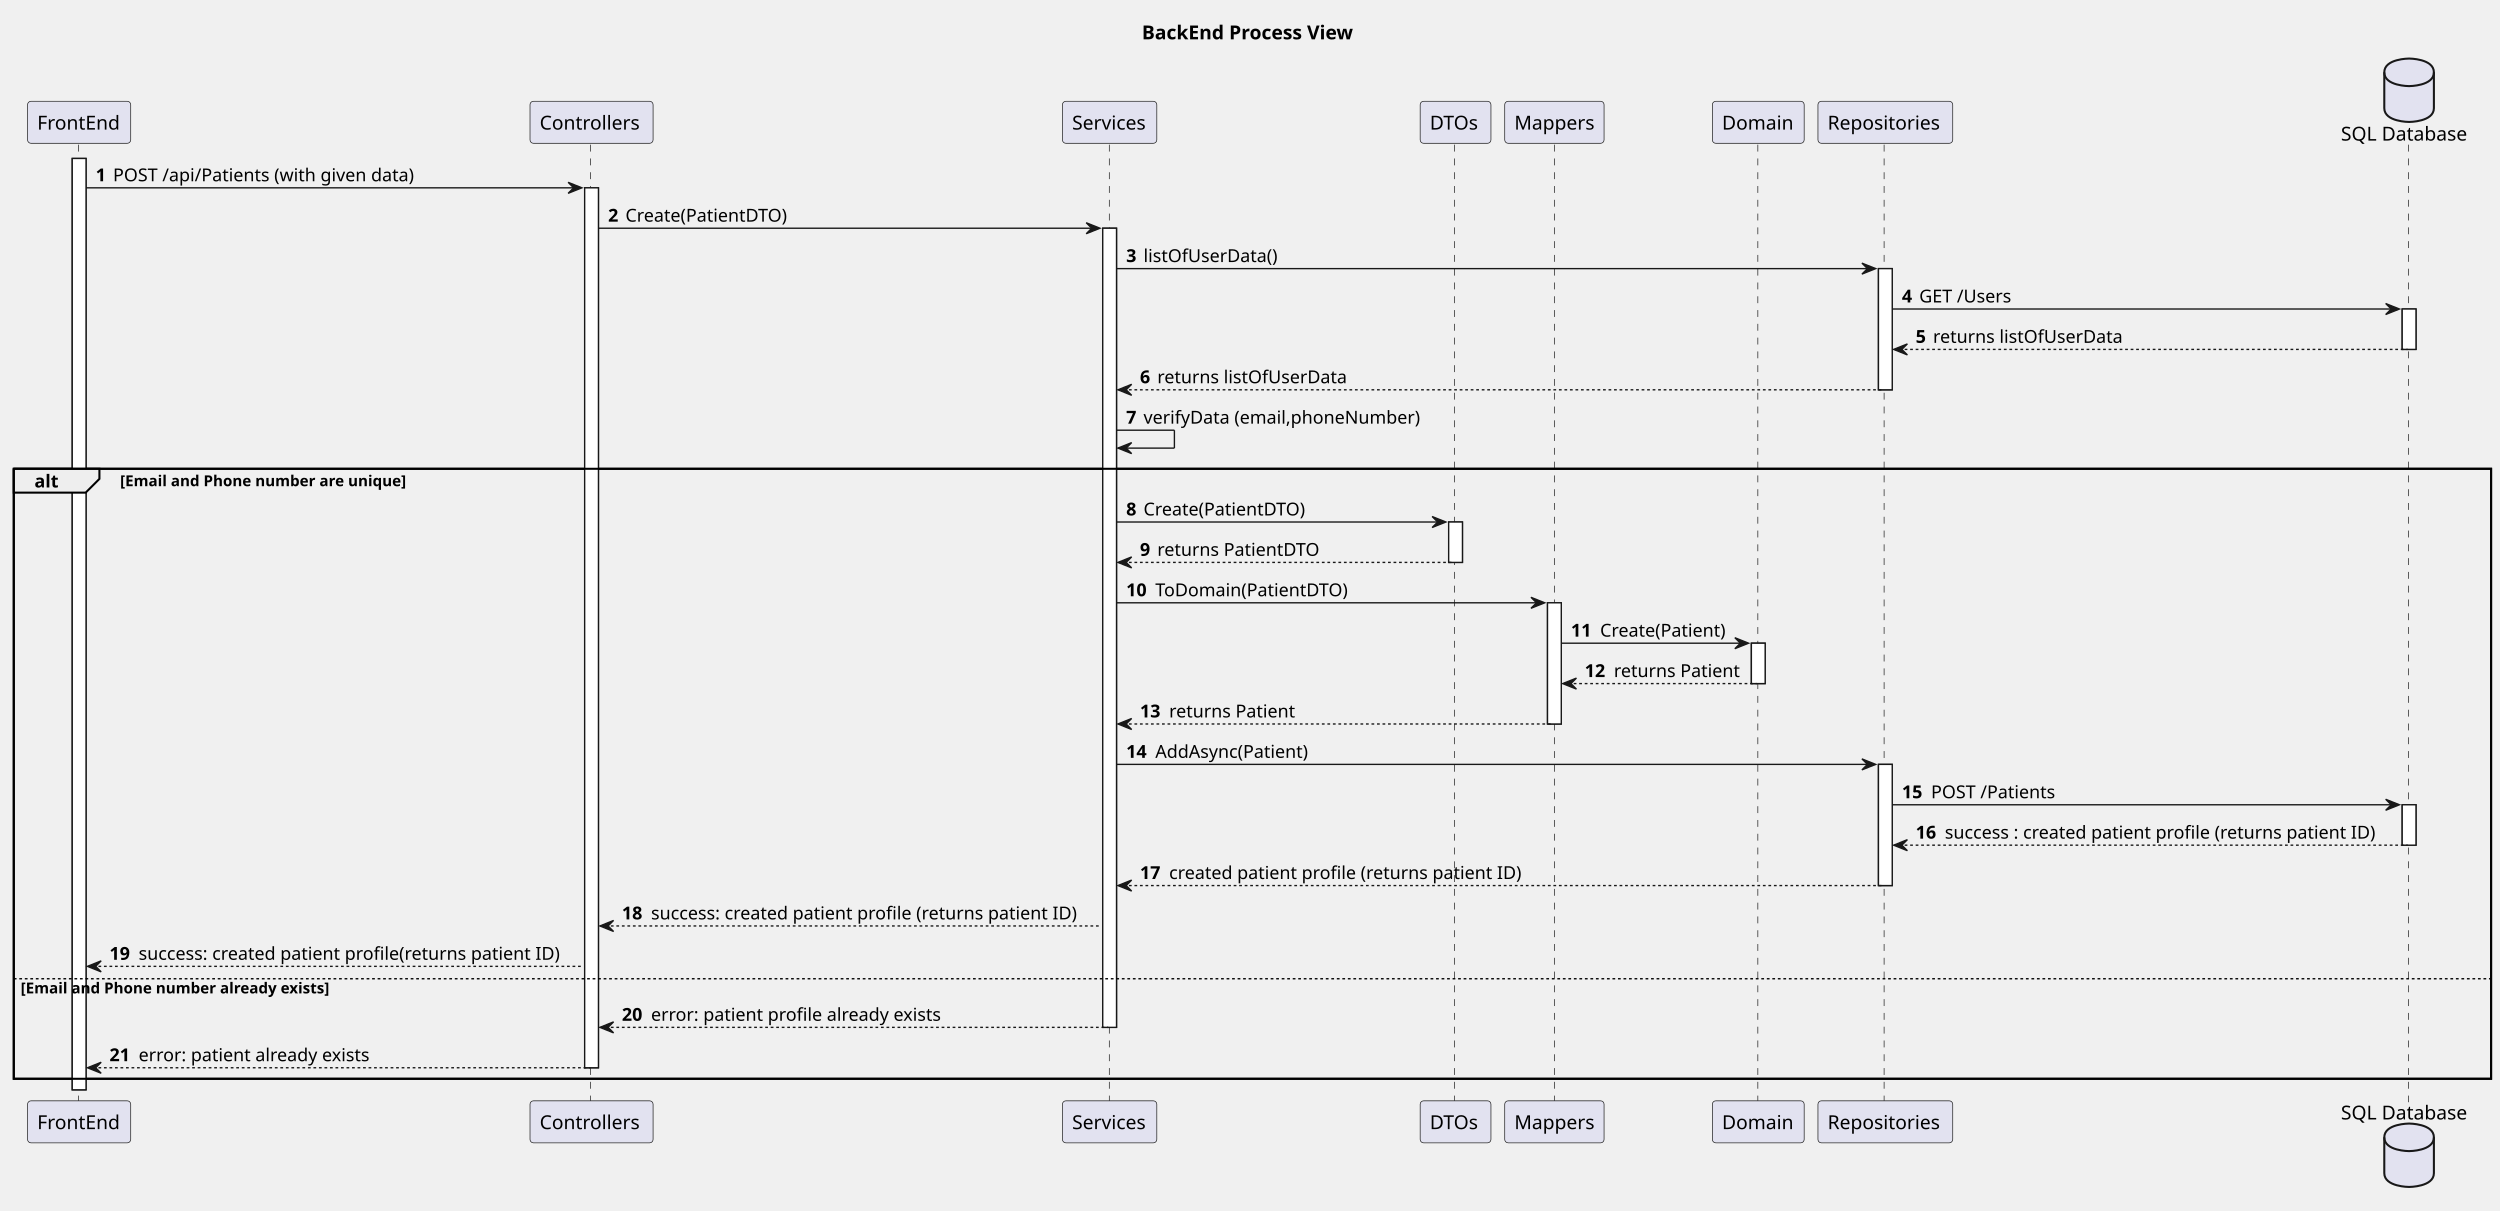
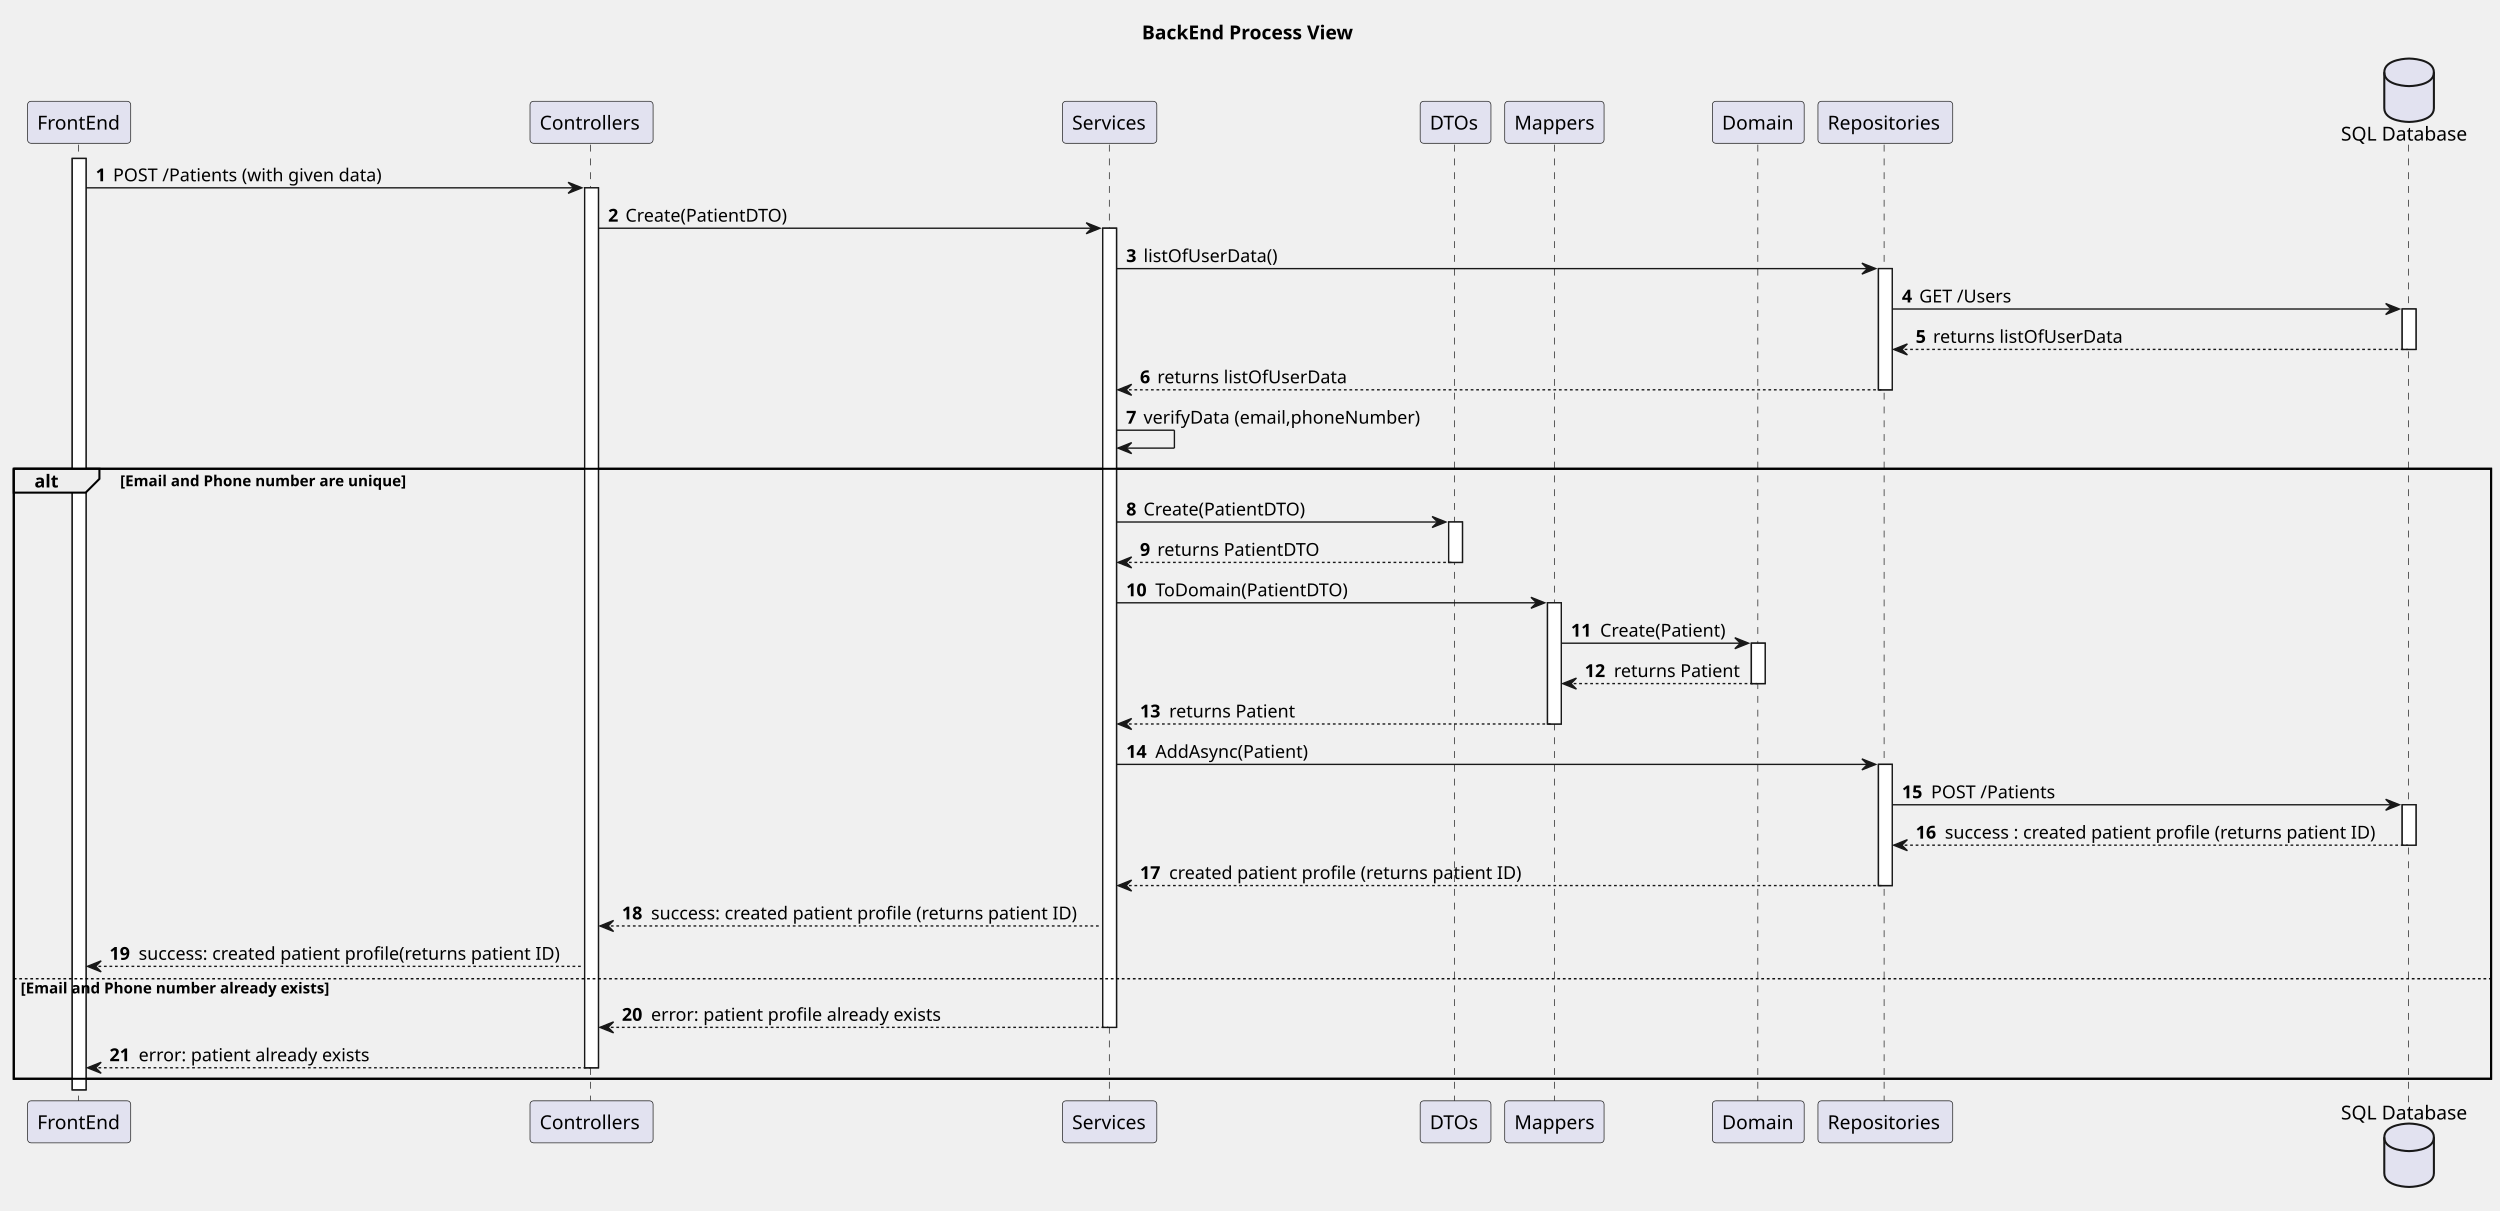
<svg xmlns="http://www.w3.org/2000/svg" contentStyleType="text/css" height="878px" preserveAspectRatio="none" style="width:1814px;height:878px;background:#FFFFFF;" version="1.1" viewBox="0 0 1814 878" width="1814px" zoomAndPan="magnify">
  <defs />
  <g>
    <text fill="#000000" font-family="sans-serif" font-size="14" font-weight="bold" lengthAdjust="spacing" textLength="159.462" x="828.531" y="28.535">BackEnd Process View</text>
    <rect fill="#FFFFFF" height="675.787" style="stroke:#181818;stroke-width:1.0;" width="10" x="52.423" y="114.977" />
    <rect fill="#FFFFFF" height="638.477" style="stroke:#181818;stroke-width:1.0;" width="10" x="424.228" y="136.287" />
    <rect fill="#FFFFFF" height="579.856" style="stroke:#181818;stroke-width:1.0;" width="10" x="800.145" y="165.598" />
    <rect fill="#FFFFFF" height="29.311" style="stroke:#181818;stroke-width:1.0;" width="10" x="1051.153" y="378.772" />
    <rect fill="#FFFFFF" height="87.932" style="stroke:#181818;stroke-width:1.0;" width="10" x="1122.868" y="437.393" />
    <rect fill="#FFFFFF" height="29.311" style="stroke:#181818;stroke-width:1.0;" width="10" x="1270.797" y="466.703" />
    <rect fill="#FFFFFF" height="87.932" style="stroke:#181818;stroke-width:1.0;" width="10" x="1363.006" y="194.908" />
    <rect fill="#FFFFFF" height="87.932" style="stroke:#181818;stroke-width:1.0;" width="10" x="1363.006" y="554.635" />
    <rect fill="#FFFFFF" height="29.311" style="stroke:#181818;stroke-width:1.0;" width="10" x="1743.037" y="224.219" />
    <rect fill="#FFFFFF" height="29.311" style="stroke:#181818;stroke-width:1.0;" width="10" x="1743.037" y="583.945" />
    <rect fill="none" height="442.613" style="stroke:#000000;stroke-width:1.5;" width="1797.524" x="10" y="340.15" />
    <line style="stroke:#181818;stroke-width:0.5;stroke-dasharray:5.0,5.0;" x1="57" x2="57" y1="104.977" y2="799.764" />
    <line style="stroke:#181818;stroke-width:0.5;stroke-dasharray:5.0,5.0;" x1="428.579" x2="428.579" y1="104.977" y2="799.764" />
    <line style="stroke:#181818;stroke-width:0.5;stroke-dasharray:5.0,5.0;" x1="804.911" x2="804.911" y1="104.977" y2="799.764" />
    <line style="stroke:#181818;stroke-width:0.5;stroke-dasharray:5.0,5.0;" x1="1055.477" x2="1055.477" y1="104.977" y2="799.764" />
    <line style="stroke:#181818;stroke-width:0.5;stroke-dasharray:5.0,5.0;" x1="1127.829" x2="1127.829" y1="104.977" y2="799.764" />
    <line style="stroke:#181818;stroke-width:0.5;stroke-dasharray:5.0,5.0;" x1="1275.485" x2="1275.485" y1="104.977" y2="799.764" />
    <line style="stroke:#181818;stroke-width:0.5;stroke-dasharray:5.0,5.0;" x1="1367.108" x2="1367.108" y1="104.977" y2="799.764" />
    <line style="stroke:#181818;stroke-width:0.5;stroke-dasharray:5.0,5.0;" x1="1747.549" x2="1747.549" y1="104.977" y2="799.764" />
    <rect fill="#E2E2F0" height="30.488" rx="2.5" ry="2.5" style="stroke:#181818;stroke-width:0.5;" width="74.847" x="20" y="73.488" />
    <text fill="#000000" font-family="sans-serif" font-size="14" lengthAdjust="spacing" textLength="60.847" x="27" y="94.023">FrontEnd</text>
    <rect fill="#E2E2F0" height="30.488" rx="2.5" ry="2.5" style="stroke:#181818;stroke-width:0.5;" width="74.847" x="20" y="798.764" />
    <text fill="#000000" font-family="sans-serif" font-size="14" lengthAdjust="spacing" textLength="60.847" x="27" y="819.299">FrontEnd</text>
    <rect fill="#E2E2F0" height="30.488" rx="2.5" ry="2.5" style="stroke:#181818;stroke-width:0.5;" width="89.298" x="384.579" y="73.488" />
    <text fill="#000000" font-family="sans-serif" font-size="14" lengthAdjust="spacing" textLength="75.298" x="391.579" y="94.023">Controllers</text>
    <rect fill="#E2E2F0" height="30.488" rx="2.5" ry="2.5" style="stroke:#181818;stroke-width:0.5;" width="89.298" x="384.579" y="798.764" />
    <text fill="#000000" font-family="sans-serif" font-size="14" lengthAdjust="spacing" textLength="75.298" x="391.579" y="819.299">Controllers</text>
    <rect fill="#E2E2F0" height="30.488" rx="2.5" ry="2.5" style="stroke:#181818;stroke-width:0.5;" width="68.469" x="770.911" y="73.488" />
    <text fill="#000000" font-family="sans-serif" font-size="14" lengthAdjust="spacing" textLength="54.469" x="777.911" y="94.023">Services</text>
    <rect fill="#E2E2F0" height="30.488" rx="2.5" ry="2.5" style="stroke:#181818;stroke-width:0.5;" width="68.469" x="770.911" y="798.764" />
    <text fill="#000000" font-family="sans-serif" font-size="14" lengthAdjust="spacing" textLength="54.469" x="777.911" y="819.299">Services</text>
    <rect fill="#E2E2F0" height="30.488" rx="2.5" ry="2.5" style="stroke:#181818;stroke-width:0.5;" width="51.352" x="1030.477" y="73.488" />
    <text fill="#000000" font-family="sans-serif" font-size="14" lengthAdjust="spacing" textLength="37.352" x="1037.477" y="94.023">DTOs</text>
    <rect fill="#E2E2F0" height="30.488" rx="2.5" ry="2.5" style="stroke:#181818;stroke-width:0.5;" width="51.352" x="1030.477" y="798.764" />
    <text fill="#000000" font-family="sans-serif" font-size="14" lengthAdjust="spacing" textLength="37.352" x="1037.477" y="819.299">DTOs</text>
    <rect fill="#E2E2F0" height="30.488" rx="2.5" ry="2.5" style="stroke:#181818;stroke-width:0.5;" width="72.078" x="1091.829" y="73.488" />
    <text fill="#000000" font-family="sans-serif" font-size="14" lengthAdjust="spacing" textLength="58.078" x="1098.829" y="94.023">Mappers</text>
    <rect fill="#E2E2F0" height="30.488" rx="2.5" ry="2.5" style="stroke:#181818;stroke-width:0.5;" width="72.078" x="1091.829" y="798.764" />
    <text fill="#000000" font-family="sans-serif" font-size="14" lengthAdjust="spacing" textLength="58.078" x="1098.829" y="819.299">Mappers</text>
    <rect fill="#E2E2F0" height="30.488" rx="2.5" ry="2.5" style="stroke:#181818;stroke-width:0.5;" width="66.623" x="1242.485" y="73.488" />
    <text fill="#000000" font-family="sans-serif" font-size="14" lengthAdjust="spacing" textLength="52.623" x="1249.485" y="94.023">Domain</text>
    <rect fill="#E2E2F0" height="30.488" rx="2.5" ry="2.5" style="stroke:#181818;stroke-width:0.5;" width="66.623" x="1242.485" y="798.764" />
    <text fill="#000000" font-family="sans-serif" font-size="14" lengthAdjust="spacing" textLength="52.623" x="1249.485" y="819.299">Domain</text>
    <rect fill="#E2E2F0" height="30.488" rx="2.5" ry="2.5" style="stroke:#181818;stroke-width:0.5;" width="97.795" x="1319.108" y="73.488" />
    <text fill="#000000" font-family="sans-serif" font-size="14" lengthAdjust="spacing" textLength="83.795" x="1326.108" y="94.023">Repositories</text>
    <rect fill="#E2E2F0" height="30.488" rx="2.5" ry="2.5" style="stroke:#181818;stroke-width:0.5;" width="97.795" x="1319.108" y="798.764" />
    <text fill="#000000" font-family="sans-serif" font-size="14" lengthAdjust="spacing" textLength="83.795" x="1326.108" y="819.299">Repositories</text>
    <text fill="#000000" font-family="sans-serif" font-size="14" lengthAdjust="spacing" textLength="92.976" x="1698.549" y="102.023">SQL Database</text>
    <path d="M1730.037,52.488 C1730.037,42.488 1748.037,42.488 1748.037,42.488 C1748.037,42.488 1766.037,42.488 1766.037,52.488 L1766.037,78.488 C1766.037,88.488 1748.037,88.488 1748.037,88.488 C1748.037,88.488 1730.037,88.488 1730.037,78.488 L1730.037,52.488 " fill="#E2E2F0" style="stroke:#181818;stroke-width:1.5;" />
    <path d="M1730.037,52.488 C1730.037,62.488 1748.037,62.488 1748.037,62.488 C1748.037,62.488 1766.037,62.488 1766.037,52.488 " fill="none" style="stroke:#181818;stroke-width:1.5;" />
    <text fill="#000000" font-family="sans-serif" font-size="14" lengthAdjust="spacing" textLength="92.976" x="1698.549" y="812.299">SQL Database</text>
    <path d="M1730.037,825.252 C1730.037,815.252 1748.037,815.252 1748.037,815.252 C1748.037,815.252 1766.037,815.252 1766.037,825.252 L1766.037,851.252 C1766.037,861.252 1748.037,861.252 1748.037,861.252 C1748.037,861.252 1730.037,861.252 1730.037,851.252 L1730.037,825.252 " fill="#E2E2F0" style="stroke:#181818;stroke-width:1.5;" />
    <path d="M1730.037,825.252 C1730.037,835.252 1748.037,835.252 1748.037,835.252 C1748.037,835.252 1766.037,835.252 1766.037,825.252 " fill="none" style="stroke:#181818;stroke-width:1.5;" />
    <rect fill="#FFFFFF" height="675.787" style="stroke:#181818;stroke-width:1.0;" width="10" x="52.423" y="114.977" />
    <rect fill="#FFFFFF" height="638.477" style="stroke:#181818;stroke-width:1.0;" width="10" x="424.228" y="136.287" />
    <rect fill="#FFFFFF" height="579.856" style="stroke:#181818;stroke-width:1.0;" width="10" x="800.145" y="165.598" />
    <rect fill="#FFFFFF" height="29.311" style="stroke:#181818;stroke-width:1.0;" width="10" x="1051.153" y="378.772" />
    <rect fill="#FFFFFF" height="87.932" style="stroke:#181818;stroke-width:1.0;" width="10" x="1122.868" y="437.393" />
    <rect fill="#FFFFFF" height="29.311" style="stroke:#181818;stroke-width:1.0;" width="10" x="1270.797" y="466.703" />
    <rect fill="#FFFFFF" height="87.932" style="stroke:#181818;stroke-width:1.0;" width="10" x="1363.006" y="194.908" />
    <rect fill="#FFFFFF" height="87.932" style="stroke:#181818;stroke-width:1.0;" width="10" x="1363.006" y="554.635" />
    <rect fill="#FFFFFF" height="29.311" style="stroke:#181818;stroke-width:1.0;" width="10" x="1743.037" y="224.219" />
    <rect fill="#FFFFFF" height="29.311" style="stroke:#181818;stroke-width:1.0;" width="10" x="1743.037" y="583.945" />
    <polygon fill="#181818" points="412.228,132.287,422.228,136.287,412.228,140.287,416.228,136.287" style="stroke:#181818;stroke-width:1.0;" />
    <line style="stroke:#181818;stroke-width:1.0;" x1="62.423" x2="418.228" y1="136.287" y2="136.287" />
    <text fill="#000000" font-family="sans-serif" font-size="13" font-weight="bold" lengthAdjust="spacing" textLength="8.576" x="69.423" y="131.545">1</text>
-     <text fill="#000000" font-family="sans-serif" font-size="13" lengthAdjust="spacing" textLength="227.963" x="81.999" y="131.545">POST /api/Patients (with given data)</text>
+     <text fill="#000000" font-family="sans-serif" font-size="13" lengthAdjust="spacing" textLength="202.027" x="81.999" y="131.545">POST /Patients (with given data)</text>
    <polygon fill="#181818" points="788.145,161.598,798.145,165.598,788.145,169.598,792.145,165.598" style="stroke:#181818;stroke-width:1.0;" />
    <line style="stroke:#181818;stroke-width:1.0;" x1="434.228" x2="794.145" y1="165.598" y2="165.598" />
    <text fill="#000000" font-family="sans-serif" font-size="13" font-weight="bold" lengthAdjust="spacing" textLength="8.576" x="441.228" y="160.856">2</text>
    <text fill="#000000" font-family="sans-serif" font-size="13" lengthAdjust="spacing" textLength="120.51" x="453.803" y="160.856">Create(PatientDTO)</text>
    <polygon fill="#181818" points="1351.006,190.908,1361.006,194.908,1351.006,198.908,1355.006,194.908" style="stroke:#181818;stroke-width:1.0;" />
    <line style="stroke:#181818;stroke-width:1.0;" x1="810.145" x2="1357.006" y1="194.908" y2="194.908" />
    <text fill="#000000" font-family="sans-serif" font-size="13" font-weight="bold" lengthAdjust="spacing" textLength="8.576" x="817.145" y="190.166">3</text>
    <text fill="#000000" font-family="sans-serif" font-size="13" lengthAdjust="spacing" textLength="99.493" x="829.721" y="190.166">listOfUserData()</text>
    <polygon fill="#181818" points="1731.037,220.219,1741.037,224.219,1731.037,228.219,1735.037,224.219" style="stroke:#181818;stroke-width:1.0;" />
    <line style="stroke:#181818;stroke-width:1.0;" x1="1373.006" x2="1737.037" y1="224.219" y2="224.219" />
    <text fill="#000000" font-family="sans-serif" font-size="13" font-weight="bold" lengthAdjust="spacing" textLength="8.576" x="1380.006" y="219.477">4</text>
    <text fill="#000000" font-family="sans-serif" font-size="13" lengthAdjust="spacing" textLength="70.415" x="1392.582" y="219.477">GET /Users</text>
    <polygon fill="#181818" points="1384.006,249.529,1374.006,253.529,1384.006,257.529,1380.006,253.529" style="stroke:#181818;stroke-width:1.0;" />
    <line style="stroke:#181818;stroke-width:1.0;stroke-dasharray:2.0,2.0;" x1="1378.006" x2="1747.037" y1="253.529" y2="253.529" />
    <text fill="#000000" font-family="sans-serif" font-size="13" font-weight="bold" lengthAdjust="spacing" textLength="8.576" x="1390.006" y="248.787">5</text>
    <text fill="#000000" font-family="sans-serif" font-size="13" lengthAdjust="spacing" textLength="140.658" x="1402.582" y="248.787">returns listOfUserData</text>
    <polygon fill="#181818" points="821.145,278.84,811.145,282.84,821.145,286.84,817.145,282.84" style="stroke:#181818;stroke-width:1.0;" />
    <line style="stroke:#181818;stroke-width:1.0;stroke-dasharray:2.0,2.0;" x1="815.145" x2="1367.006" y1="282.84" y2="282.84" />
    <text fill="#000000" font-family="sans-serif" font-size="13" font-weight="bold" lengthAdjust="spacing" textLength="8.576" x="827.145" y="278.098">6</text>
    <text fill="#000000" font-family="sans-serif" font-size="13" lengthAdjust="spacing" textLength="140.658" x="839.721" y="278.098">returns listOfUserData</text>
    <line style="stroke:#181818;stroke-width:1.0;" x1="810.145" x2="852.145" y1="312.15" y2="312.15" />
    <line style="stroke:#181818;stroke-width:1.0;" x1="852.145" x2="852.145" y1="312.15" y2="325.15" />
    <line style="stroke:#181818;stroke-width:1.0;" x1="811.145" x2="852.145" y1="325.15" y2="325.15" />
    <polygon fill="#181818" points="821.145,321.15,811.145,325.15,821.145,329.15,817.145,325.15" style="stroke:#181818;stroke-width:1.0;" />
    <text fill="#000000" font-family="sans-serif" font-size="13" font-weight="bold" lengthAdjust="spacing" textLength="8.576" x="817.145" y="307.408">7</text>
    <text fill="#000000" font-family="sans-serif" font-size="13" lengthAdjust="spacing" textLength="204.433" x="829.721" y="307.408">verifyData (email,phoneNumber)</text>
    <path d="M10,340.15 L72.139,340.15 L72.139,347.461 L62.139,357.461 L10,357.461 L10,340.15 " fill="#EEEEEE" style="stroke:#000000;stroke-width:1.5;" />
    <rect fill="none" height="442.613" style="stroke:#000000;stroke-width:1.5;" width="1797.524" x="10" y="340.15" />
    <text fill="#000000" font-family="sans-serif" font-size="13" font-weight="bold" lengthAdjust="spacing" textLength="17.139" x="25" y="353.719">alt</text>
    <text fill="#000000" font-family="sans-serif" font-size="11" font-weight="bold" lengthAdjust="spacing" textLength="213.565" x="87.139" y="352.785">[Email and Phone number are unique]</text>
    <polygon fill="#181818" points="1039.153,374.772,1049.153,378.772,1039.153,382.772,1043.153,378.772" style="stroke:#181818;stroke-width:1.0;" />
    <line style="stroke:#181818;stroke-width:1.0;" x1="810.145" x2="1045.153" y1="378.772" y2="378.772" />
    <text fill="#000000" font-family="sans-serif" font-size="13" font-weight="bold" lengthAdjust="spacing" textLength="8.576" x="817.145" y="374.029">8</text>
    <text fill="#000000" font-family="sans-serif" font-size="13" lengthAdjust="spacing" textLength="120.51" x="829.721" y="374.029">Create(PatientDTO)</text>
    <polygon fill="#181818" points="821.145,404.082,811.145,408.082,821.145,412.082,817.145,408.082" style="stroke:#181818;stroke-width:1.0;" />
    <line style="stroke:#181818;stroke-width:1.0;stroke-dasharray:2.0,2.0;" x1="815.145" x2="1055.153" y1="408.082" y2="408.082" />
    <text fill="#000000" font-family="sans-serif" font-size="13" font-weight="bold" lengthAdjust="spacing" textLength="8.576" x="827.145" y="403.34">9</text>
    <text fill="#000000" font-family="sans-serif" font-size="13" lengthAdjust="spacing" textLength="120.834" x="839.721" y="403.34">returns PatientDTO</text>
    <polygon fill="#181818" points="1110.868,433.393,1120.868,437.393,1110.868,441.393,1114.868,437.393" style="stroke:#181818;stroke-width:1.0;" />
    <line style="stroke:#181818;stroke-width:1.0;" x1="810.145" x2="1116.868" y1="437.393" y2="437.393" />
    <text fill="#000000" font-family="sans-serif" font-size="13" font-weight="bold" lengthAdjust="spacing" textLength="17.151" x="817.145" y="432.65">10</text>
    <text fill="#000000" font-family="sans-serif" font-size="13" lengthAdjust="spacing" textLength="144.739" x="838.296" y="432.65">ToDomain(PatientDTO)</text>
    <polygon fill="#181818" points="1258.797,462.703,1268.797,466.703,1258.797,470.703,1262.797,466.703" style="stroke:#181818;stroke-width:1.0;" />
    <line style="stroke:#181818;stroke-width:1.0;" x1="1132.868" x2="1264.797" y1="466.703" y2="466.703" />
    <text fill="#000000" font-family="sans-serif" font-size="13" font-weight="bold" lengthAdjust="spacing" textLength="17.151" x="1139.868" y="461.961">11</text>
    <text fill="#000000" font-family="sans-serif" font-size="13" lengthAdjust="spacing" textLength="92.454" x="1161.02" y="461.961">Create(Patient)</text>
    <polygon fill="#181818" points="1143.868,492.014,1133.868,496.014,1143.868,500.014,1139.868,496.014" style="stroke:#181818;stroke-width:1.0;" />
    <line style="stroke:#181818;stroke-width:1.0;stroke-dasharray:2.0,2.0;" x1="1137.868" x2="1274.797" y1="496.014" y2="496.014" />
    <text fill="#000000" font-family="sans-serif" font-size="13" font-weight="bold" lengthAdjust="spacing" textLength="17.151" x="1149.868" y="491.272">12</text>
    <text fill="#000000" font-family="sans-serif" font-size="13" lengthAdjust="spacing" textLength="92.777" x="1171.02" y="491.272">returns Patient</text>
    <polygon fill="#181818" points="821.145,521.324,811.145,525.324,821.145,529.324,817.145,525.324" style="stroke:#181818;stroke-width:1.0;" />
    <line style="stroke:#181818;stroke-width:1.0;stroke-dasharray:2.0,2.0;" x1="815.145" x2="1126.868" y1="525.324" y2="525.324" />
    <text fill="#000000" font-family="sans-serif" font-size="13" font-weight="bold" lengthAdjust="spacing" textLength="17.151" x="827.145" y="520.582">13</text>
    <text fill="#000000" font-family="sans-serif" font-size="13" lengthAdjust="spacing" textLength="92.777" x="848.296" y="520.582">returns Patient</text>
    <polygon fill="#181818" points="1351.006,550.635,1361.006,554.635,1351.006,558.635,1355.006,554.635" style="stroke:#181818;stroke-width:1.0;" />
    <line style="stroke:#181818;stroke-width:1.0;" x1="810.145" x2="1357.006" y1="554.635" y2="554.635" />
    <text fill="#000000" font-family="sans-serif" font-size="13" font-weight="bold" lengthAdjust="spacing" textLength="17.151" x="817.145" y="549.893">14</text>
    <text fill="#000000" font-family="sans-serif" font-size="13" lengthAdjust="spacing" textLength="114.061" x="838.296" y="549.893">AddAsync(Patient)</text>
    <polygon fill="#181818" points="1731.037,579.945,1741.037,583.945,1731.037,587.945,1735.037,583.945" style="stroke:#181818;stroke-width:1.0;" />
    <line style="stroke:#181818;stroke-width:1.0;" x1="1373.006" x2="1737.037" y1="583.945" y2="583.945" />
    <text fill="#000000" font-family="sans-serif" font-size="13" font-weight="bold" lengthAdjust="spacing" textLength="17.151" x="1380.006" y="579.203">15</text>
    <text fill="#000000" font-family="sans-serif" font-size="13" lengthAdjust="spacing" textLength="93.222" x="1401.157" y="579.203">POST /Patients</text>
    <polygon fill="#181818" points="1384.006,609.256,1374.006,613.256,1384.006,617.256,1380.006,613.256" style="stroke:#181818;stroke-width:1.0;" />
    <line style="stroke:#181818;stroke-width:1.0;stroke-dasharray:2.0,2.0;" x1="1378.006" x2="1747.037" y1="613.256" y2="613.256" />
    <text fill="#000000" font-family="sans-serif" font-size="13" font-weight="bold" lengthAdjust="spacing" textLength="17.151" x="1390.006" y="608.514">16</text>
    <text fill="#000000" font-family="sans-serif" font-size="13" lengthAdjust="spacing" textLength="324.879" x="1411.157" y="608.514">success : created patient profile (returns patient ID)</text>
    <polygon fill="#181818" points="821.145,638.566,811.145,642.566,821.145,646.566,817.145,642.566" style="stroke:#181818;stroke-width:1.0;" />
    <line style="stroke:#181818;stroke-width:1.0;stroke-dasharray:2.0,2.0;" x1="815.145" x2="1367.006" y1="642.566" y2="642.566" />
    <text fill="#000000" font-family="sans-serif" font-size="13" font-weight="bold" lengthAdjust="spacing" textLength="17.151" x="827.145" y="637.824">17</text>
    <text fill="#000000" font-family="sans-serif" font-size="13" lengthAdjust="spacing" textLength="264.031" x="848.296" y="637.824">created patient profile (returns patient ID)</text>
    <polygon fill="#181818" points="445.228,667.877,435.228,671.877,445.228,675.877,441.228,671.877" style="stroke:#181818;stroke-width:1.0;" />
    <line style="stroke:#181818;stroke-width:1.0;stroke-dasharray:2.0,2.0;" x1="439.228" x2="799.145" y1="671.877" y2="671.877" />
    <text fill="#000000" font-family="sans-serif" font-size="13" font-weight="bold" lengthAdjust="spacing" textLength="17.151" x="451.228" y="667.135">18</text>
    <text fill="#000000" font-family="sans-serif" font-size="13" lengthAdjust="spacing" textLength="320.766" x="472.379" y="667.135">success: created patient profile (returns patient ID)</text>
    <polygon fill="#181818" points="73.423,697.188,63.423,701.188,73.423,705.188,69.423,701.188" style="stroke:#181818;stroke-width:1.0;" />
    <line style="stroke:#181818;stroke-width:1.0;stroke-dasharray:2.0,2.0;" x1="67.423" x2="423.228" y1="701.188" y2="701.188" />
    <text fill="#000000" font-family="sans-serif" font-size="13" font-weight="bold" lengthAdjust="spacing" textLength="17.151" x="79.423" y="696.445">19</text>
    <text fill="#000000" font-family="sans-serif" font-size="13" lengthAdjust="spacing" textLength="316.653" x="100.575" y="696.445">success: created patient profile(returns patient ID)</text>
    <line style="stroke:#000000;stroke-width:1.0;stroke-dasharray:2.0,2.0;" x1="10" x2="1807.524" y1="710.188" y2="710.188" />
    <text fill="#000000" font-family="sans-serif" font-size="11" font-weight="bold" lengthAdjust="spacing" textLength="231.747" x="15" y="720.822">[Email and Phone number already exists]</text>
    <polygon fill="#181818" points="445.228,741.453,435.228,745.453,445.228,749.453,441.228,745.453" style="stroke:#181818;stroke-width:1.0;" />
    <line style="stroke:#181818;stroke-width:1.0;stroke-dasharray:2.0,2.0;" x1="439.228" x2="804.145" y1="745.453" y2="745.453" />
    <text fill="#000000" font-family="sans-serif" font-size="13" font-weight="bold" lengthAdjust="spacing" textLength="17.151" x="451.228" y="740.711">20</text>
    <text fill="#000000" font-family="sans-serif" font-size="13" lengthAdjust="spacing" textLength="219.673" x="472.379" y="740.711">error: patient profile already exists</text>
    <polygon fill="#181818" points="73.423,770.764,63.423,774.764,73.423,778.764,69.423,774.764" style="stroke:#181818;stroke-width:1.0;" />
    <line style="stroke:#181818;stroke-width:1.0;stroke-dasharray:2.0,2.0;" x1="67.423" x2="428.228" y1="774.764" y2="774.764" />
    <text fill="#000000" font-family="sans-serif" font-size="13" font-weight="bold" lengthAdjust="spacing" textLength="17.151" x="79.423" y="770.021">21</text>
    <text fill="#000000" font-family="sans-serif" font-size="13" lengthAdjust="spacing" textLength="174.535" x="100.575" y="770.021">error: patient already exists</text>
  </g>
</svg>
